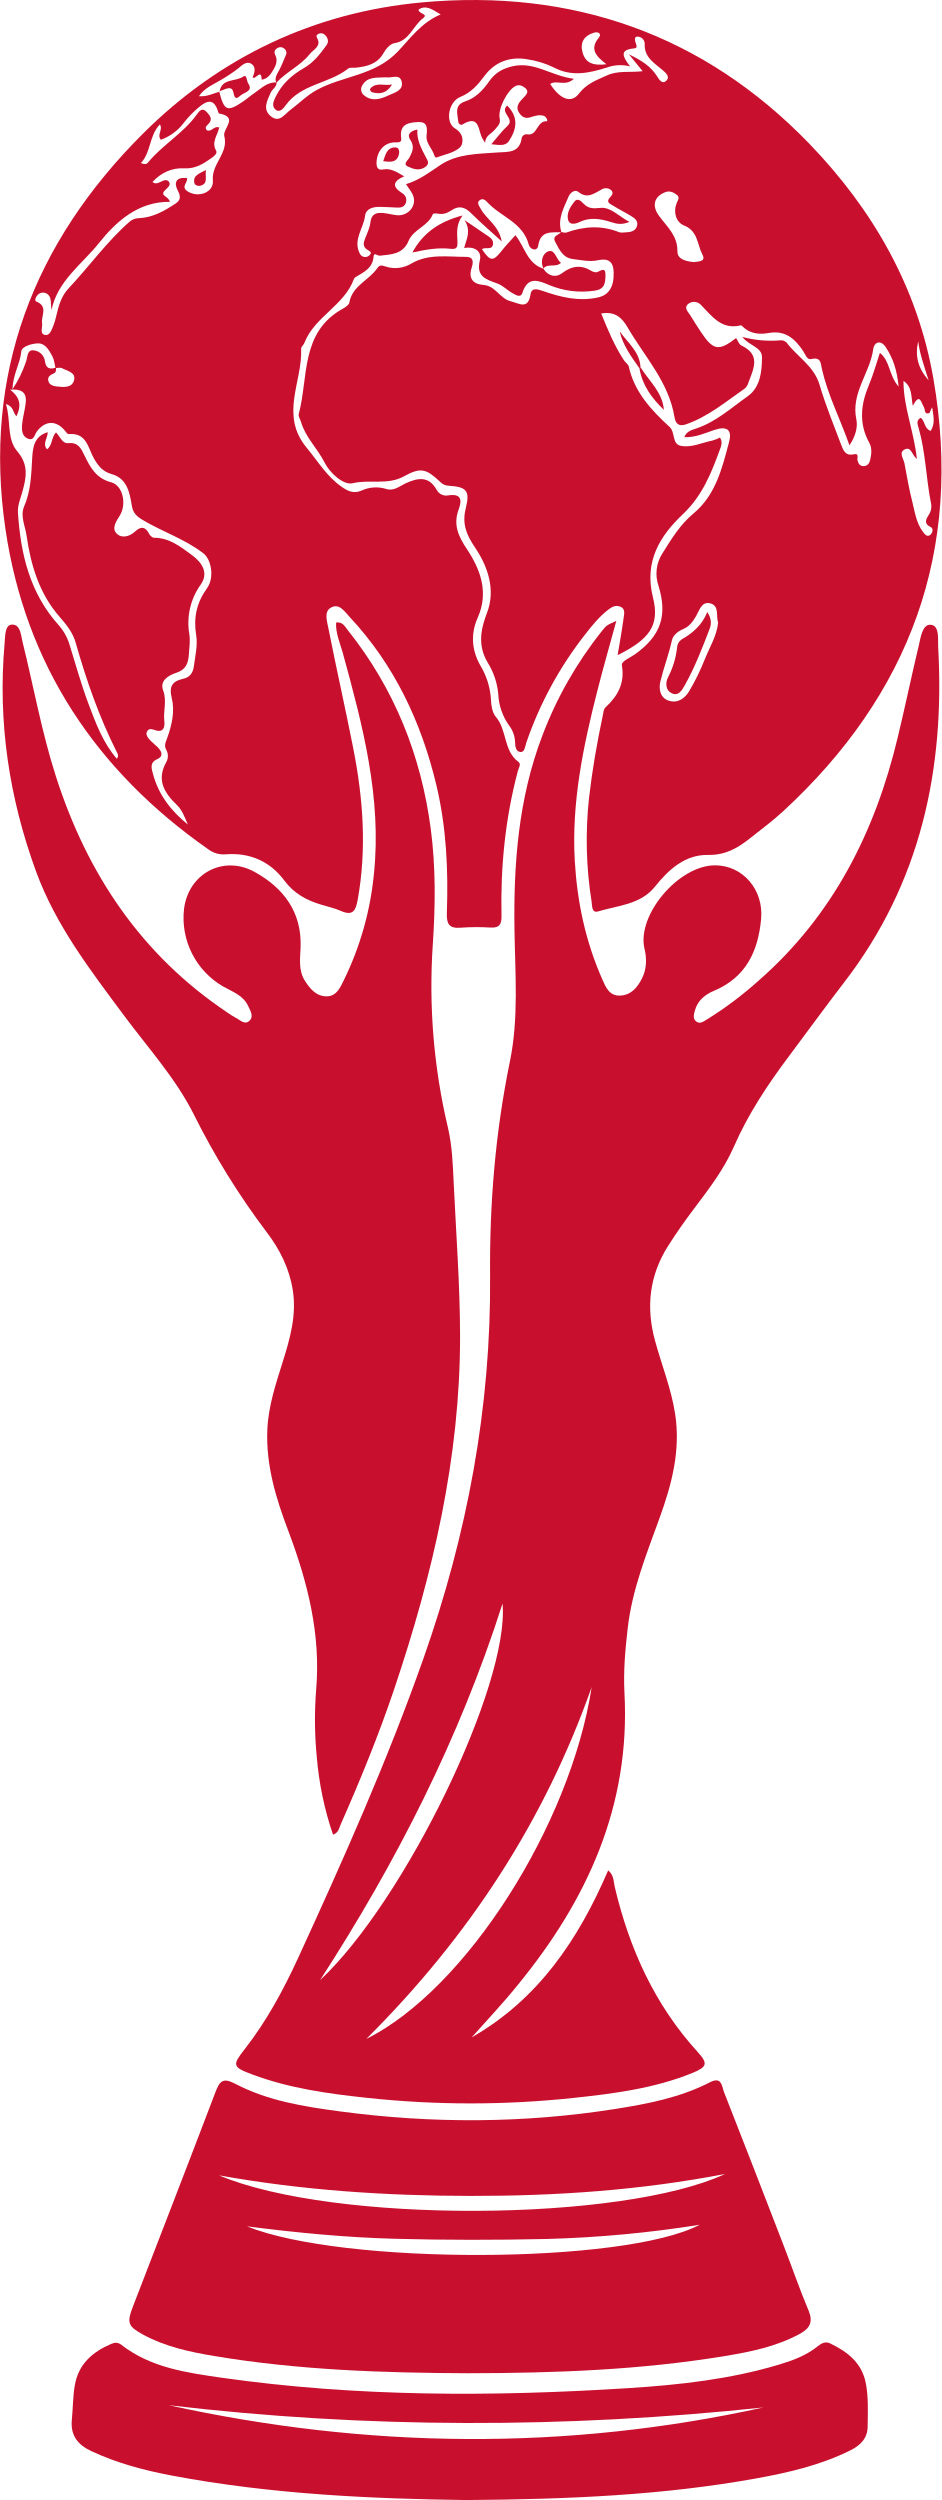
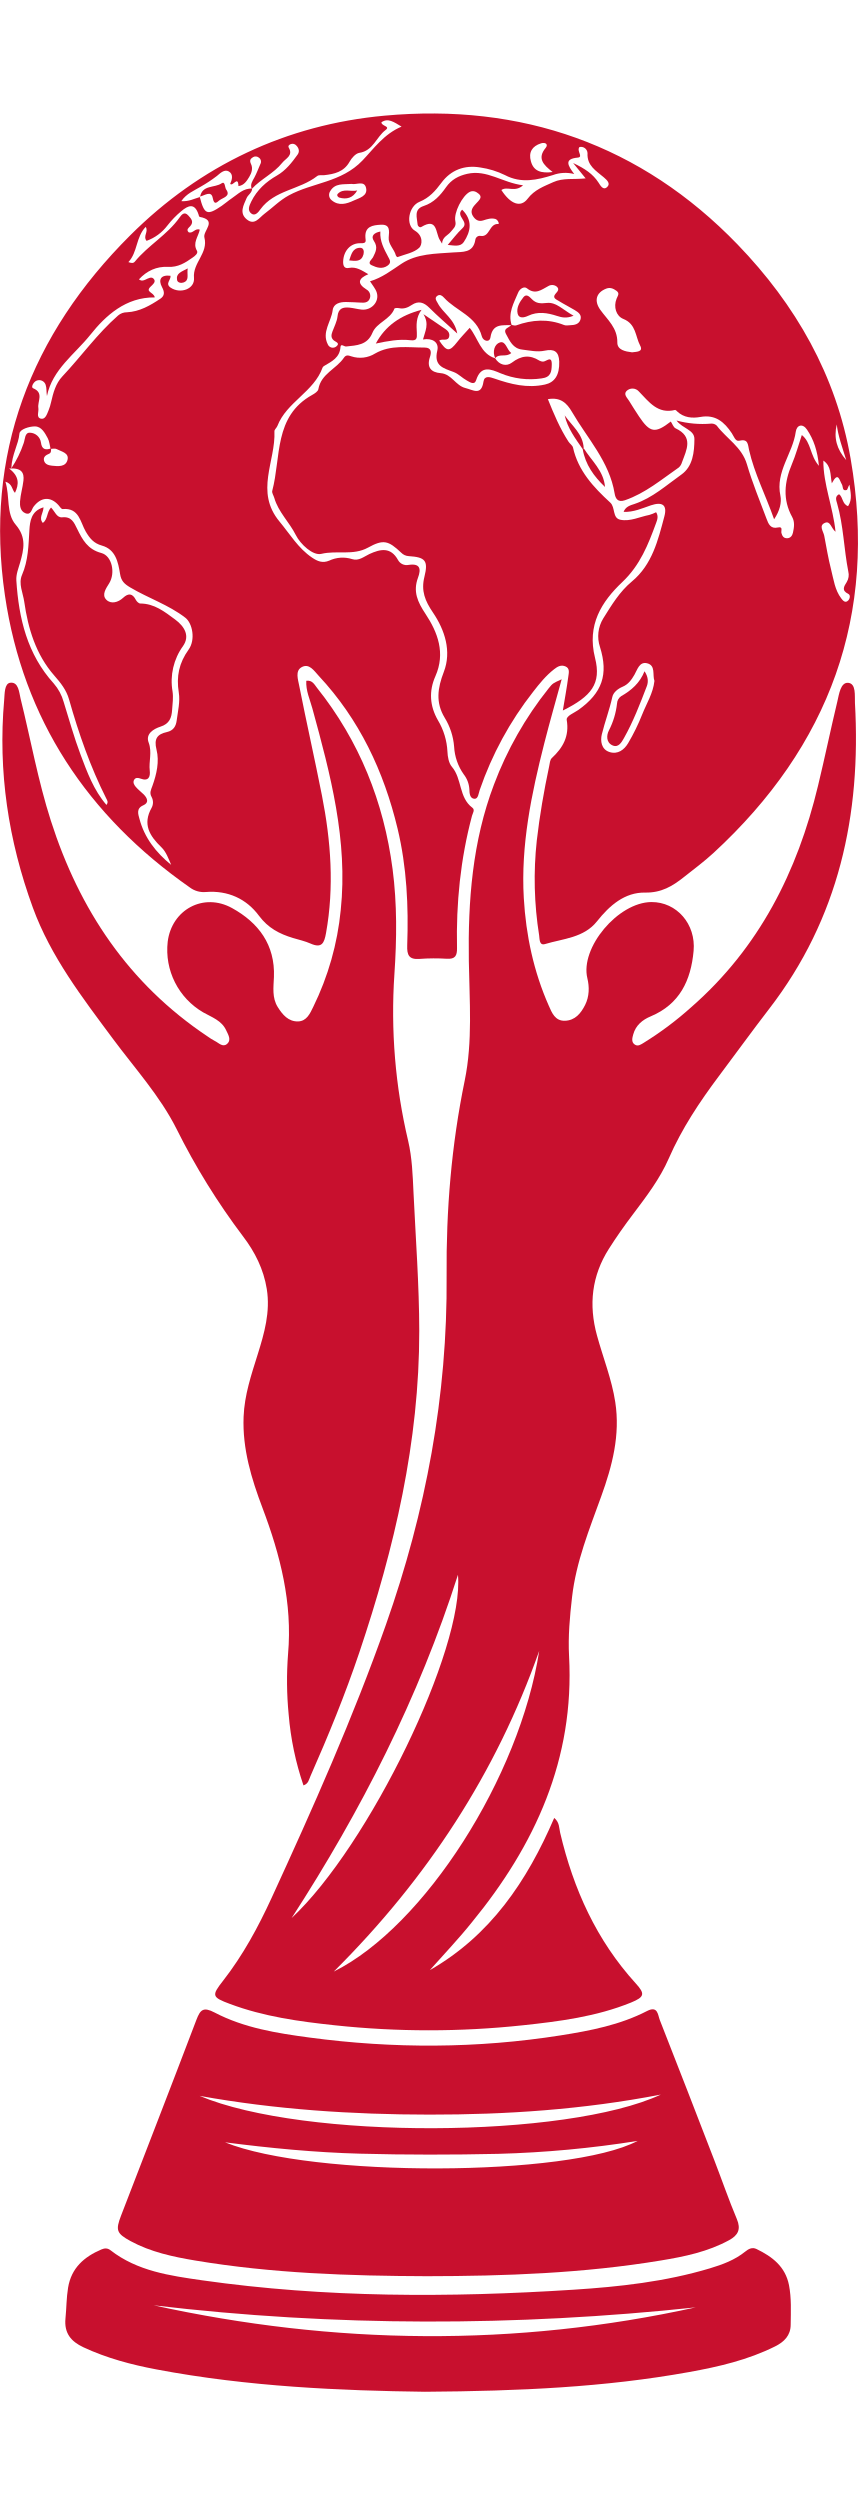
- <svg xmlns="http://www.w3.org/2000/svg" id="Layer_1" data-name="Layer 1" viewBox="0 0 506.55 1345.07" fill="#C8102E">
+ <svg xmlns="http://www.w3.org/2000/svg" id="Layer_1" data-name="Layer 1" viewBox="0 -67 506.55 1476" fill="#C8102E">
  <path d="M767.9,174.83c-5.36.26-11.21-1.13-12.5,7.23-0.52,3.34-4.37,2.2-5.09-.56-3.14-12-15.21-15-22.35-22.87-1.07-1.18-2.35-2.08-3.79-1.18-2.18,1.36-.57,3.11.11,4.45,3,5.87,9.89,9.12,11.52,17.91-6.22-5.69-11.56-10.26-16.52-15.22-3.23-3.23-6.43-4.25-10.32-1.66-2.32,1.55-4.65,2.52-7.51,1.92-0.89-.19-2.59-0.14-2.74.25-2.47,6.53-10.46,8.14-13,14.29-3,7.34-9.36,7.41-15.53,8.08-1.15.12-3.17-2-3.34,0.37-0.44,6.23-5.07,8.4-9.46,11a2.36,2.36,0,0,0-1.07,1c-5.12,14.44-21.24,20.38-26.71,34.55-0.43,1.12-1.8,2.13-1.75,3.15,0.81,17.67-11.7,35.59,3,53.28,6.16,7.41,11,15.74,19.23,21.3,3.23,2.18,6.2,3.43,10.13,1.77a18.58,18.58,0,0,1,13.51-.89c3.88,1.28,7-1.47,10.21-3,6.55-3,12.55-4.26,16.87,3.49a5.78,5.78,0,0,0,6.23,2.94c6.84-1.06,7.55,2.3,5.57,7.59-3,8.12-.27,14.23,4.47,21.36,7.2,10.85,11.86,23.17,5.81,36.78-3.89,8.75-3.35,17.53,1.47,25.92A39.82,39.82,0,0,1,730,426.66c0.12,3.05.76,6.77,2.62,8.94,6.1,7.11,4,18.12,12.08,24.17,1.71,1.29.21,3.23-.2,4.77-6.82,25.58-9.41,51.64-8.85,78,0.1,4.63-1.06,6.71-6,6.41a116.5,116.5,0,0,0-16.06.09c-6.26.49-7.55-2.17-7.34-8,0.82-23.16-.26-46.23-5.68-68.89-8.12-33.91-22.6-64.59-46.61-90.29-2.66-2.85-5.62-7.65-10.15-5-3.8,2.19-2,7.29-1.34,10.83,4.28,21.68,9.17,43.24,13.44,64.91,5.3,26.91,7.3,53.94,2.4,81.22-1.06,5.88-2.46,9.11-9.11,6.17-3.31-1.47-6.92-2.25-10.4-3.3-8-2.42-14.72-5.91-20.09-13.15-7.45-10.06-18.37-15-31.26-14a13.68,13.68,0,0,1-9.5-2.65c-60.42-42.26-98.46-99.28-109.2-172.39-12.23-83.21,15.12-154,74-212.7C584.16,80.5,634.94,56.5,692.84,51.19c80.8-7.41,151.45,17.06,208.4,76,34.33,35.55,58.27,77.33,66.8,126.52,16,92.39-12.5,169.69-81,232.81-5.54,5.1-11.63,9.6-17.54,14.29-6.66,5.29-13.21,9.24-22.79,9.07-12.05-.21-21,7.61-28.44,17-7.74,9.74-19.93,10.16-30.65,13.39-3.49,1.05-3.17-3.06-3.48-5.12a210.57,210.57,0,0,1-1.39-56c1.7-14.73,4.22-29.35,7.31-43.86,0.35-1.66.46-3.8,1.54-4.8,6.62-6.15,10.46-12.94,8.82-22.57-0.4-2.33,4.38-4.09,6.94-5.91,14-10,17.78-20.87,12.7-37.12A20,20,0,0,1,822,348c4.87-7.77,9.63-15.77,16.91-21.81,12-9.94,15.45-24.42,19.17-38.44,1.8-6.8-1.26-8.74-7.95-6.51C845,283,839.86,285.36,834,285.11c1.21-3.21,4.1-3.89,6.45-4.68,10.62-3.57,18.8-11.06,27.64-17.32,6.84-4.84,7.67-13.3,7.72-21,0-5.53-6.9-6.05-10.57-10.93A59,59,0,0,0,885.71,233a4.28,4.28,0,0,1,3.28,1.17c5.79,7.7,14.83,12.64,17.82,22.84,3.2,10.93,7.59,21.52,11.59,32.2,1.1,2.95,2.34,6.11,6.68,5.12,3.24-.74,1.78,2,2.09,3.2,0.49,1.87,1.3,3.17,3.35,3.15s3.08-1.58,3.46-3.23c0.69-3.09,1.18-6.34-.44-9.28-5.73-10.38-4.64-20.66-.2-31.16,2.32-5.48,3.88-11.28,5.89-17.27,5.64,4.47,4.68,12,10.09,18.19-0.85-8.94-3.09-15.49-7-21.33-2.6-3.92-6.12-2.83-6.68,1.24-1.77,12.85-12.07,23.51-9.07,37.7,0.85,4-.37,9-3.71,13.94-5-14.25-11.61-26.94-14.79-40.92-0.74-3.25-.44-6.76-5.81-5.46-2.25.55-3.17-2.62-4.35-4.39-4.44-6.64-9.65-11.25-18.61-9.63-4.77.86-9.78,0.45-13.71-3.3a2.35,2.35,0,0,0-1.13-.86C854.1,227.54,849,220.14,843,214a5,5,0,0,0-7.29-.23c-1.87,2,.42,4,1.53,5.79,1.92,3.09,3.84,6.2,5.87,9.22,6.48,9.67,9.5,10.18,18.76,3,0.93,1.37,1.54,3.38,2.81,4,10.72,5,6.52,12.65,3.79,20.05a6.47,6.47,0,0,1-1.86,3.06c-10.21,7.09-19.79,15.21-31.83,19.36-4.19,1.44-5.58-1-6.07-4-3.1-18.88-16.12-32.51-25.22-48.21-2.94-5.07-6.67-8.8-14.19-7.47,3.49,8.65,7.06,17.23,12.19,25.12,0.79,1.22,2.35,2.17,2.64,3.44,3.06,13.76,12.13,23.44,22,32.51,3.13,2.88,1.1,9.16,6,10.13,5.78,1.15,11.36-1.75,17-2.84a22.78,22.78,0,0,0,4.06-1.61c1.47,2.22.77,4.35,0,6.36-4.67,12.73-9.39,24.86-19.94,34.86-12.22,11.59-21,25.3-16.12,44.75C821,386.56,815,394,798.13,402.39c1.14-6.9,2.37-13.53,3.25-20.2,0.26-2,1-4.66-1.65-5.82S795,376.44,793,378c-4.85,3.77-8.68,8.52-12.41,13.33a198.62,198.62,0,0,0-31.54,58c-0.68,2-.87,5.26-3.06,5.18-2.79-.11-3-3.29-3.05-5.73a15.74,15.74,0,0,0-3.34-8.73,31.18,31.18,0,0,1-5.66-16.31,38.3,38.3,0,0,0-5.6-17.15c-5.37-8.91-4.2-17.38-.48-27,4.7-12.2.56-24.72-6.34-34.94-4.75-7-7.2-12.85-5.1-21.28,2.39-9.56.42-11.51-9.25-12.13a6.65,6.65,0,0,1-4.44-2c-7.64-7.23-10.52-8.06-19.68-3-8.77,4.8-18.35,1.46-27.51,3.66-5,1.2-12.37-5.72-15.06-11.11-3.82-7.63-10.33-13.59-12.71-21.93-0.4-1.4-1.53-3-1.21-4.14,5.31-19.94.8-44,23.62-56.68,1.43-.79,3.39-2.06,3.61-3.37,1.57-9.11,10.62-11.94,15.08-18.55,1.25-1.86,2.61-1.43,4.4-.83a16.62,16.62,0,0,0,14-1.67c9.26-5.33,19.39-3.49,29.29-3.52,4.24,0,3.95,3.07,3.09,5.66-2,6.05.71,9,6.32,9.45,6.53,0.48,8.83,7.39,14.68,8.8,4.52,1.09,9.35,4.75,10.63-3.81,0.56-3.75,3.8-2.71,6.48-1.79,9.67,3.34,19.33,5.84,29.83,3.52,5.62-1.24,8.65-5.45,8.41-13.55-0.18-6-3.09-7.62-8.47-6.46-4.53,1-9-.12-13.44-0.63-5.39-.62-7.28-5.05-9.49-9.15-1.95-3.62,2-3.66,3.1-5.43,1,0.12,2,.59,2.86.3,9.43-3.37,18.82-4,28.31-.21,1.05,0.42,2.41.16,3.62,0.11,2.51-.09,5.06-0.51,6-3.21,1-2.94-1.27-4.46-3.36-5.73-3.11-1.89-6.39-3.49-9.46-5.42-1.44-.9-4-1.77-1.79-4.28,1.22-1.36,2.43-2.68.55-4.24a4.39,4.39,0,0,0-4.87-.23c-4.07,2.15-7.65,5.33-12.62,1.31-1.67-1.35-4.27.26-5.22,2.6C769.21,161.77,765.6,167.73,767.9,174.83ZM496,247.63c-0.09,1.16.2,2.55-1.15,3.14-1.9.82-3.64,1.85-3,4.18,0.6,2.09,2.66,2.68,4.59,2.89,3.65,0.4,8.15.84,9.24-3.38s-3.65-4.93-6.45-6.44c-0.93-.5-2.35-0.1-3.54-0.11-0.53-2.1-.67-4.41-1.66-6.26-1.7-3.16-3.7-7-7.62-7-3.35,0-8.88,1.68-9.11,4.26-0.58,6.51-4.43,12.07-4.8,20.51a62.9,62.9,0,0,0,7.33-14.94c0.83-2.32.6-6.25,3.66-6.11a6.74,6.74,0,0,1,6.52,5.85C490.53,248.31,492.75,248.75,496,247.63ZM583.95,99.2L583.73,99c2.71,10.65,4.36,11.34,13.08,5.37,2-1.36,3.79-3,5.79-4.33,3.73-2.5,7-6.14,12.07-5.77,0,2.47-2.39,3.59-3.23,5.55-1.79,4.2-4.53,8.84.09,12.62s7.32-1,10.47-3.35c4.81-3.57,8.85-7.84,14.38-10.85,14-7.61,31-7.56,43.45-20.58,6.61-6.9,12.68-15.67,23.08-20-4.64-2.78-8-5.28-11.89-2.56,0,2.37,5.54,2.23,2.43,4.59C688,63.79,686.17,71.91,678,73.14c-2.17.33-4.54,3-5.75,5.19-3.37,6.1-9.08,7.35-15.08,8-1.39.16-3-.36-4.16,0.57-10.24,8.07-25.15,8.15-33.47,19.62-1,1.42-3,4.13-5.19,2.56-2.61-1.86-1.43-4.64-.16-7.21,3.37-6.82,8.66-11.63,15.14-15.33,5.21-3,8.79-7.62,12.2-12.36,1.27-1.77.84-3.71-.69-5.31a3,3,0,0,0-3.28-.92c-1,.35-1.83,1.11-1.24,2.13,2.74,4.73-1.81,6.35-3.83,8.9-5,6.31-12.64,9.57-18,15.46-1.12-2.62.35-4.57,1.52-6.73,1.37-2.53,2.33-5.27,3.52-7.9a2.88,2.88,0,0,0-.87-3.85,3,3,0,0,0-3.41-.29c-1.68,1-2.21,2-1.2,4.12,1.22,2.53.32,5.27-1.09,7.59s-3.06,5-6.35,5.39c-0.19-6.49-3.38.53-4.87-1.32,1.12-2.46,2-5.73-.85-7.34-2.56-1.44-5,1-7,2.68a83.31,83.31,0,0,1-9.64,6.37c-3.82,2.31-8.33,4-11.39,8.5C577.28,102,580.52,100.18,583.95,99.2Zm99.34,45.59c-5.77,2.44-6.94,5.33-1.13,9a4.32,4.32,0,0,1,1.83,5.72c-1,2.06-3,2.18-5,2.06-2.91-.17-5.83-0.3-8.75-0.36-3.68-.07-7.53.94-8,4.81-0.82,6.78-6.59,12.93-2.87,20.22a3.21,3.21,0,0,0,5,1.22c2.51-2-.44-2.69-1.44-3.55-1.87-1.61-1.54-3.33-.83-5.27,1.08-2.95,2.66-5.88,3-8.92,0.45-4.78,3.21-5.56,7-5.2,2.41,0.23,4.77.9,7.18,1.16,5.78,0.64,10.65-4.59,9-10-0.71-2.36-2.55-4.37-4-6.7,7.21-2.15,12.71-6.47,18.56-10.35,9.23-6.11,20.11-5.89,30.7-6.7,5.29-.4,11.67.51,12.92-7.42a2.66,2.66,0,0,1,3.18-2.32c5.47,0.82,4.91-7.38,10.4-7.06,0.73,0-.23-2.52-1.75-2.95-2.45-.69-4.82.08-7.14,0.84-2.83.92-4.74-.39-6.13-2.62s-0.75-4.21.75-6.05c0.76-.94,1.65-1.78,2.45-2.68,1.22-1.36,2.1-2.77.28-4.33-1.58-1.35-3.36-2.13-5.36-1.13-4.27,2.13-9.59,12.36-8.47,17.33,0.71,3.16-1.35,4.45-2.73,6.23-1.68,2.16-4.89,2.9-5.13,6.95l-1.35-2.2c-2.52-4.08-1.31-13.4-10.84-7.64-1,.59-2.15-0.5-2.21-1.3-0.33-4.14-2.47-9.09,3.55-11.06s9.87-6.32,13.19-11.05c3.2-4.57,7.41-6.77,12.49-7.93,11.73-2.69,20.84,5.27,33,6.76-4.84,4.4-9.36.35-12.8,2.79,5.44,8.44,11.41,10.54,15.48,5.17s9.59-7.3,15.17-9.83c5.86-2.66,12.19-1.43,19.1-2.22l-7.39-9.07c7.08,3.36,11.73,6.53,15,11.58,1.12,1.76,2.74,4.64,4.92,2.77,2.46-2.11.12-4.25-1.83-5.91-4.49-3.84-10-6.85-9.59-14.26a3.86,3.86,0,0,0-4.76-3.6c-1.87,2.28,2.49,5.9-1,6.23-8.07.74-6.06,4.48-2.09,9.69a21.11,21.11,0,0,0-12.6.63c-9.24,2.88-18.68,5.09-28.29,0a49.17,49.17,0,0,0-14.55-4.49c-9.31-1.58-17.38,1.45-23,9.07-3.56,4.78-7.13,8.85-12.92,11.21-6.47,2.63-8.34,13.68-2.77,17,5.2,3.07,4.36,8.48,2.62,10.12-3.19,3-8.44,3.85-12.86,5.52a1.66,1.66,0,0,1-.92-1c-1-3.76-4.61-6.62-4.24-10.65s0.84-7.79-4.69-7.47c-4.68.26-9.61,0.92-9.05,7.71,0.15,1.81.8,3.35-2.71,3.21-6.13-.25-10.14,4.54-10.44,10.57-0.14,2.69.64,4.63,3.5,4C676.21,140.26,679.48,142.57,683.29,144.79ZM528.68,458.13c1.24-1.65.46-2.68-.08-3.74-9.43-18.72-16.29-38.41-22-58.54-1.56-5.56-4.95-9.79-8.7-14.07C487,369.35,482.4,354,480.13,338.11c-0.73-5.15-3.54-10.63-1.31-15.76,3.71-8.54,3.82-17.39,4.36-26.39,0.32-5.22,1-11.39,8.34-13.53-0.09,3.5-3,6.22-.39,9.22,3-2.19,2.21-6.32,4.83-9.11,2.32,2.37,3.35,6.11,6.64,5.78,5.46-.55,6.91,3,8.8,6.86,3.06,6.27,6.14,12.07,14.21,14.2,6.45,1.7,8.41,11.86,4.71,17.85-1.9,3.08-4.64,6.86-1.68,9.79,2.69,2.66,6.88,1.62,9.89-1.18S544,333.11,546,337c0.49,1,1.74,2.21,2.65,2.21,8.34,0.05,14.24,4.77,20.56,9.43,5.8,4.28,8.74,9.83,4.72,15.62a35.49,35.49,0,0,0-6.23,26.87c0.54,3.55,0,7.29-.26,10.93-0.3,4.6-1.55,8.18-6.84,9.85-4,1.28-9,4.21-7,9.41,2.14,5.71,0,11.07.64,16.56,0.41,3.58-.64,6.51-5.44,4.71-1.34-.5-3-0.81-3.85.84-0.77,1.5.15,3,1,4,1.4,1.66,3.21,3,4.74,4.51,2.16,2.21,3.28,4.89-.3,6.43-4.33,1.87-2.89,5.42-2.26,7.86,2.92,11.23,9.78,20,18.75,27.28-1.56-3.67-3-7.73-5.75-10.37-7-6.72-11.24-13.61-5.79-23.31a6.68,6.68,0,0,0,0-6.38c-1.4-2.49-.39-4.15.48-6.58,2.47-6.84,4.18-14.39,2.42-21.36-1.68-6.67.62-9.18,6.17-10.42,3.77-.84,5.28-3.4,5.71-6.66,0.72-5.54,2.14-11.3,1.27-16.65-1.54-9.52.15-17.49,5.8-25.36,4.15-5.78,2.33-15.52-1.94-18.82-9.92-7.65-21.89-11.54-32.54-17.88-3.48-2.07-5.36-3.82-6-8-1.11-6.94-2.63-14.47-10.75-16.72-4.8-1.33-7.16-4.28-9.47-8.21-3.29-5.59-3.85-14.24-13.7-13.34-0.76.07-1.72-1.53-2.52-2.41-4.7-5.15-10.26-4.7-14.61,1-1.25,1.63-1.49,5.32-5,3.8-2.89-1.27-3.16-4.41-3-6.95,0.28-4.09,1.55-8.11,2-12.2,0.54-4.77-1.16-7.7-8.42-7.15,6.13,4.67,5.83,9.3,3.43,14.33-1.88-1.8-1.38-5.32-5.65-6.58,2.76,8.86.35,18.72,6.07,25.38,6.48,7.55,4.8,14.6,2.63,22.31-1,3.51-2.47,6.92-2.24,10.63,1.44,22.43,6.44,43.58,22.11,60.85a28,28,0,0,1,5.81,10.82c3.24,10.44,6.17,21,10,31.19S521.14,449.42,528.68,458.13Zm37.78-312.42c0.5,2.43-3.42,4.66.19,7.07,5.69,3.79,14.31.79,13.71-5.84-0.82-9,8.56-14.51,6.14-23.86-1-3.94,8.08-10.17-2.86-12.14a2.48,2.48,0,0,1-.56-1.3c-2.24-7-6-5.64-10.3-2a54,54,0,0,0-8.09,8.38,26.77,26.77,0,0,1-12.32,9.08c-2.31-2.84,1.32-5.3-.52-8.25-5.87,6.08-4.68,14.89-10.23,20.81,2.22,0.79,3.1.58,3.78-.25,7.85-9.63,19.13-15.79,26.38-26,1.18-1.67,2.88-3.92,5.23-1.27,1.56,1.76,3.5,3.61,1.14,6.28-0.82.93-2.54,1.91-1,3.57,2.51,1.12,3.86-2.65,6.63-1.49-0.87,4.19-4.36,7.81-1.67,12.45,0.85,1.47-1.15,3.07-2.52,4-4.36,3.11-8.68,5.84-14.59,5.52-6.66-.37-12.45,2.28-17.13,7.35,1.48,1.16,2.63.69,3.74,0.22,1.75-.75,3.84-2.23,5.2-0.21,1.07,1.58-.76,3.06-2,4.24-3.47,3.3,1.7,3.19,2.42,6.42-17.08-.21-29,10.69-38.08,22.09S496.73,201,493.55,216.72c-0.4-2.33-.09-4.65-0.77-6.63a4,4,0,0,0-5.3-2.47c-1.89.69-3.52,3.92-2.15,4.48,6.63,2.7,2.5,7.76,3.15,11.68,0.37,2.22-1.49,5.63,1.53,6.31,2.6,0.59,3.57-2.72,4.49-4.9a29.82,29.82,0,0,0,1.49-4.86c1.27-5.49,2.71-11,6.64-15.18,11.14-11.82,20.61-25.17,32.89-35.95a7.87,7.87,0,0,1,5.24-1.93c7.44-.36,13.74-4,19.73-8,2.46-1.65,2.69-3.73,1-6.84C559.2,148.13,560.61,145,566.46,145.71ZM959.13,296.85c-2.65-2.11-3-6.61-6.22-5.28-3.89,1.62-.95,5-0.45,7.65,1.27,6.67,2.37,13.4,4.06,20,1.49,5.82,2.18,12,6,17,0.81,1.05,2.3,3.09,4.11,1.18,1-1.07,1.45-3.17,0-3.89-4.14-2-2.47-4.45-.9-6.94a8.14,8.14,0,0,0,.93-6.28c-2.61-13.29-2.82-27-6.58-40.1-0.54-1.88-1.51-4.18,1.15-5.51,2.41,1.87,1.78,5.76,5.31,7.07,2.73-4.21,1.37-8.46.82-12.68-0.87,1.08-1.05,3-1.72,3.15-2.66.76-2-2-2.71-3.23-1.61-2.73-2.2-7.9-6-.74-1-5.2-.19-10.13-5-13.42C951.87,268.89,957.64,282.14,959.13,296.85ZM852.21,384.92c-1.29-3.61.91-9.2-4.44-10.45-4.48-1-5.63,3.81-7.37,6.8s-3.6,5.66-7,7.09c-2.75,1.16-5.45,3.29-6.05,6-1.65,7.52-4.4,14.7-6.21,22.12-0.93,3.82-.34,8.85,4.53,10.42s8.69-1.31,11-5.21a120.82,120.82,0,0,0,8.32-17C847.55,398.24,851.42,392.19,852.21,384.92Zm-13.3-194c2.69-.36,6.9-0.18,4.86-4-2.85-5.37-2.3-12.68-9.93-15.72-4.26-1.7-5.9-7.14-4-11.9,0.79-2,2-3.2-.09-4.74-1.81-1.3-3.7-2.17-6.07-1.23-5.88,2.32-7.27,7.17-3.38,12.56,4.26,5.9,10.12,10.63,10,19.2C830.23,189.54,835.08,190.44,838.91,190.9ZM673.45,91.49c-4.87.38-9.84-.63-12.7,4.34a4,4,0,0,0,.91,5.31c4.17,3.52,8.8,2.14,13,.17,3.3-1.53,8.44-2.68,7.28-7.52C680.89,89.29,676.14,92.16,673.45,91.49Zm118.7-7c-5.68-4.34-9.22-8.17-4.16-14.28,1.7-2.05-.1-3.5-2.71-2.69-5.31,1.65-7.51,5.33-6,10.63C780.88,84,785.25,85.33,792.15,84.46Zm167.69,149c-1.8,8-.1,14.5,5.61,21.06C963.05,246.78,960.65,240.34,959.84,233.48Z" transform="translate(-465.83 -49.9)" />
  <path d="M719.59,1146.08c35.77-20.46,57.41-52.53,73.45-89.88,3.16,2.6,2.86,6,3.5,8.73,7.82,33.23,21.44,63.48,44.66,89,5.61,6.16,5.15,8-2.79,11.27-20.5,8.33-42.23,11.12-64,13.44a521.45,521.45,0,0,1-110.8,0c-21-2.23-42-5.11-62-12.61-10.77-4-10.92-4.94-4.09-13.68,11.75-15.06,20.76-31.72,28.7-49,24.35-53,48.07-106.23,67.49-161.31,23.51-66.67,36.39-135.11,35.8-205.86-0.32-38.83,2.84-77.16,10.68-115.28,4.77-23.21,2.8-47.09,2.44-70.68-0.54-35.51,2.1-70.5,14.82-104.07a208.29,208.29,0,0,1,32.3-56.84c2.45-3.05,2.49-3,7.69-5.36-3.55,13-7.09,25.3-10.24,37.7-7.63,30-13.93,60.23-12.12,91.48,1.28,22,5.8,43.34,14.76,63.57,1.83,4.14,3.69,9,9.45,8.86,6.1-.16,9.52-4.41,12-9.35s2.58-10.58,1.32-15.74c-4.37-17.94,18.05-44.85,37.81-45,14.91-.08,26.37,13,24.91,28.89-1.59,17.35-8.16,31.4-25.34,38.61-4.82,2-8.84,5.27-10.3,10.65-0.55,2-1.29,4.53.92,6,1.89,1.3,3.7-.1,5.36-1.1a197.21,197.21,0,0,0,28-21c40-35,62.66-79.9,74.84-130.78,4-16.53,7.42-33.17,11.39-49.7,1-4.31,1.93-11.37,6.39-11,4.79,0.43,3.8,7.59,4,11.85,3.73,66-9.47,127.21-50.64,180.63-10.1,13.11-19.8,26.53-29.73,39.77-11.4,15.22-21.88,31-29.52,48.5-5.29,12.14-13.31,22.58-21.22,33.1-5,6.6-9.76,13.37-14.19,20.35-10.1,15.92-12,33-7,51.13,3.58,13.11,8.72,25.79,10.79,39.33,3,19.43-1.77,37.66-8.29,55.66-7,19.41-14.82,38.59-17.21,59.37-1.34,11.63-2.4,23.33-1.77,35,3.26,60.64-20,111.5-57.44,157.16C736.53,1127.68,727.89,1136.74,719.59,1146.08Zm64.59-188.51c-25.41,72-66,134.33-121.27,189.34C716.46,1120.26,772.73,1031.93,784.18,957.56ZM638,1115.32c45.74-42.73,102.11-159.28,98.21-202.66C713,985.37,679,1052,638,1115.32Z" transform="translate(-465.83 -49.9)" />
  <path d="M645,1037a173.36,173.36,0,0,1-8.74-41.85,205.16,205.16,0,0,1-.36-35.75c2.65-30.06-4.56-58.35-15.07-86.15-6.55-17.32-11.92-34.91-11.18-53.87,0.5-12.88,4.55-24.79,8.32-36.84,3.93-12.56,7.53-25.09,5.37-38.6-1.86-11.66-7-21.86-13.91-30.94A404.56,404.56,0,0,1,570,649.29c-9.75-19.37-24.54-35.6-37.44-53-18.12-24.41-36.76-48.56-47.34-77.53-14.46-39.59-20.64-80.41-16.93-122.53,0.33-3.76.09-9.81,3.61-10.24,4.94-.6,5.19,5.74,6.08,9.36,5.94,24,10.29,48.43,17.87,72.09,16.86,52.67,46,96.27,92.47,127.33a37.39,37.39,0,0,0,4.33,2.71c2.29,1.11,4.67,3.94,7.2,1.78,2.8-2.39.65-5.56-.49-8.07-2.63-5.77-8.48-7.71-13.52-10.56a42.66,42.66,0,0,1-21-41.72c2.34-18.92,21.09-29.22,38-19.88,15.58,8.61,25.46,21.62,24.72,40.68-0.24,6-1.22,12.25,2.27,17.8,2.8,4.45,6.24,8.56,11.94,8.44,5.12-.11,7.1-4.68,9-8.58A166.52,166.52,0,0,0,667,520.2c4.3-41.08-6.06-80.1-16.76-119.08-1.46-5.31-3.9-10.46-3.58-16.29,3.58-.51,4.81,2.26,6.34,4.18C678,420.4,692.4,456.3,697.61,496c2.7,20.61,2.48,41.39,1.08,62a330.72,330.72,0,0,0,8.12,98.5c2.34,10,2.67,20.25,3.15,30.45,1.29,27.22,3.36,54.45,3.4,81.68C713.44,834,698.72,896.82,678,958.44c-8.38,24.89-18.31,49.17-28.92,73.18C648.22,1033.49,648,1036,645,1037Z" transform="translate(-465.83 -49.9)" />
  <path d="M717.82,1326.77c-45.77-.17-91.46-1.68-136.73-9.26-13.18-2.21-26.27-5-38.17-11.46-8.32-4.54-8.94-6.43-5.61-15.07,14.85-38.52,29.82-77,44.48-115.58,2.3-6,4.08-7.79,10.71-4.32,17.45,9.15,36.82,12.21,56.08,14.79,49.48,6.62,99,6.5,148.35-1.3,17.53-2.77,35-6.15,50.94-14.38,6.39-3.29,6.33,2.34,7.5,5.31,10.86,27.56,21.53,55.2,32.2,82.84,4.46,11.55,8.49,23.28,13.29,34.68,2.57,6.1.7,9.6-4.55,12.47-12.59,6.88-26.4,9.71-40.3,12C810.25,1325.07,764.08,1326.7,717.82,1326.77ZM583.67,1220.3c61.73,26,216.57,25.17,272.33-.76-45.91,8.86-91.16,11.87-136.7,11.83S628.5,1228.38,583.67,1220.3Zm258.59,26.59a628,628,0,0,1-82.19,7.64c-27.22.61-54.48,0.63-81.7-.1-26.64-.71-53.2-3.29-79.67-6.7C650,1268.55,801.74,1268.26,842.27,1246.89Z" transform="translate(-465.83 -49.9)" />
  <path d="M716.72,1395c-49.41-.66-104.3-2.92-158.52-13.19-14.8-2.8-29.34-6.65-43.1-13.07-7.34-3.43-11.48-8.33-10.61-17.08,0.6-6,.54-12.12,1.54-18.15,1.92-11.61,9.46-18.15,19.61-22.51,1.94-.84,3.69-0.91,5.45.46,15.89,12.36,35.1,15,54.05,17.73,72.83,10.36,146,10.25,219.22,5.56,27.14-1.74,54.25-4.73,80.51-12.6,7.49-2.25,14.76-4.91,20.93-9.9,2-1.62,4.15-2.76,6.68-1.53,9.27,4.49,17,10.33,19.17,21.32,1.49,7.73,1.09,15.51,1,23.3,0,6.45-3.9,10.24-9.21,12.88-16.05,8-33.33,12-50.8,15.15C823,1392.33,772.72,1394.59,716.72,1395Zm160.12-49.85c-106.79,11.34-213.55,11.44-320.28-1.19C663.2,1367.36,769.95,1368.68,876.84,1345.12Z" transform="translate(-465.83 -49.9)" />
  <path d="M758.17,194.43c2.47,4,6.62,5,9.84,2.59,5.51-4.2,10.55-4.83,16.3-1.2a4.67,4.67,0,0,0,2,.58c1.94,0.17,5.44-4.09,5.28,1.86-0.11,4-.43,7.36-6,8.05a45.65,45.65,0,0,1-24.16-3c-5.75-2.44-11.61-5-14.51,4.08-1,3.13-3.76,1.08-5.45.17-2.75-1.49-5-4-7.9-5.06-6-2.26-11.74-3.52-9.56-12.6,1.2-5-3-7.55-8.44-6.58,1.22-4.86,3.88-9.07.23-14.94,4.67,3.16,7.87,5.25,11,7.46,1.94,1.37,4.64,2.57,4.29,5.38-0.44,3.6-4.15,1.36-5.95,2.75,4.49,6.7,6,6.76,10.71.74,2.13-2.75,4.59-5.23,7.29-8.26,5,6.19,6.38,15.33,15.07,18Z" transform="translate(-465.83 -49.9)" />
  <path d="M687.71,185.74c5.62-10.46,14.5-16.66,27-19.92-3.43,4.59-3,9.19-2.78,13.53,0.16,3.33,0,4.86-3.81,4.41C701.37,183,694.76,184.23,687.71,185.74Z" transform="translate(-465.83 -49.9)" />
  <path d="M810.45,247.54c4.6,7.4,11.84,13.34,12.57,22.87-6.5-6.22-11.63-13.22-13.16-22.35Z" transform="translate(-465.83 -49.9)" />
  <path d="M758.22,194.46c-1.83-4-.42-8.36,2.71-9.37,3.55-1.14,4.05,4.26,6.73,6.24-3,2.76-7.19,0-9.51,3.1Z" transform="translate(-465.83 -49.9)" />
  <path d="M809.85,248.06c-4.3-6.23-8.91-12.29-10.63-19.92,4.27,6.16,10.88,11,11.22,19.4Z" transform="translate(-465.83 -49.9)" />
  <path d="M690.39,119.59c-0.4,5.64,2.13,10.27,4.61,14.94,0.87,1.64,2.11,3.36-.19,5.09-3.28,2.46-6.69,1.22-9.57-.14s0.24-3.51.83-4.72c1.61-3.27,3-5.88.53-9.57C684.57,122.19,686.7,120.31,690.39,119.59Z" transform="translate(-465.83 -49.9)" />
  <path d="M738.69,106.7c6.3,6.21,5.14,12.86.92,19.14-2,2.93-5.65,2-9.44,1.66,3.09-3.56,5.6-7,8.7-9.87C743.12,113.74,734.48,110.45,738.69,106.7Z" transform="translate(-465.83 -49.9)" />
  <path d="M672,136.65c1.27-3.57,1.94-7.35,6.45-7.46,2.11,0,2.41,2.07,2,3.85C679.24,137.55,675.83,137.07,672,136.65Z" transform="translate(-465.83 -49.9)" />
  <path d="M576.66,141.37c-0.61,3.81,1.24,7.09-2.68,8.37-1.38.45-3.31,0-3.6-1.48C569.61,144.24,572.91,143.38,576.66,141.37Z" transform="translate(-465.83 -49.9)" />
  <path d="M846.36,379.21c2.19,3.24,2.34,6.24,1.35,8.82-4,10.43-8,20.88-13.5,30.65-1.43,2.55-3.28,5.76-6.65,4.34-3.89-1.64-3.75-6-2.23-8.86a45.71,45.71,0,0,0,4.79-15.87,5.55,5.55,0,0,1,2.41-4.35C838.56,390.52,843.58,386.17,846.36,379.21Z" transform="translate(-465.83 -49.9)" />
  <path d="M804.47,169.31c-4.3,1.74-7,1-9.8.11-5.65-1.83-11.31-2.79-17-.08-2.37,1.13-5.44,1.75-6.2-1.17-0.93-3.55,1.16-7,3.41-9.83,1.79-2.21,3.64-.16,4.88,1.11,2.63,2.7,5.13,2.73,9,2.31C794.29,161.15,798.48,166.07,804.47,169.31Z" transform="translate(-465.83 -49.9)" />
  <path d="M583.95,99.2c1.2-7.31,8.57-5.22,12.72-8.08,2.11-1.45,1.84,2.45,2.67,3.62,2.93,4.1-1.92,4.8-4,6.46-1.53,1.21-3.06,3.05-3.91-1.43-0.88-4.67-5-1.27-7.69-.81Z" transform="translate(-465.83 -49.9)" />
  <path d="M676.74,95.34c-2.62,4.59-6.35,5.4-10.58,4.23-0.61-.17-1.84-1.3-0.87-2.28C668.63,93.91,673,96.29,676.74,95.34Z" transform="translate(-465.83 -49.9)" />
</svg>
